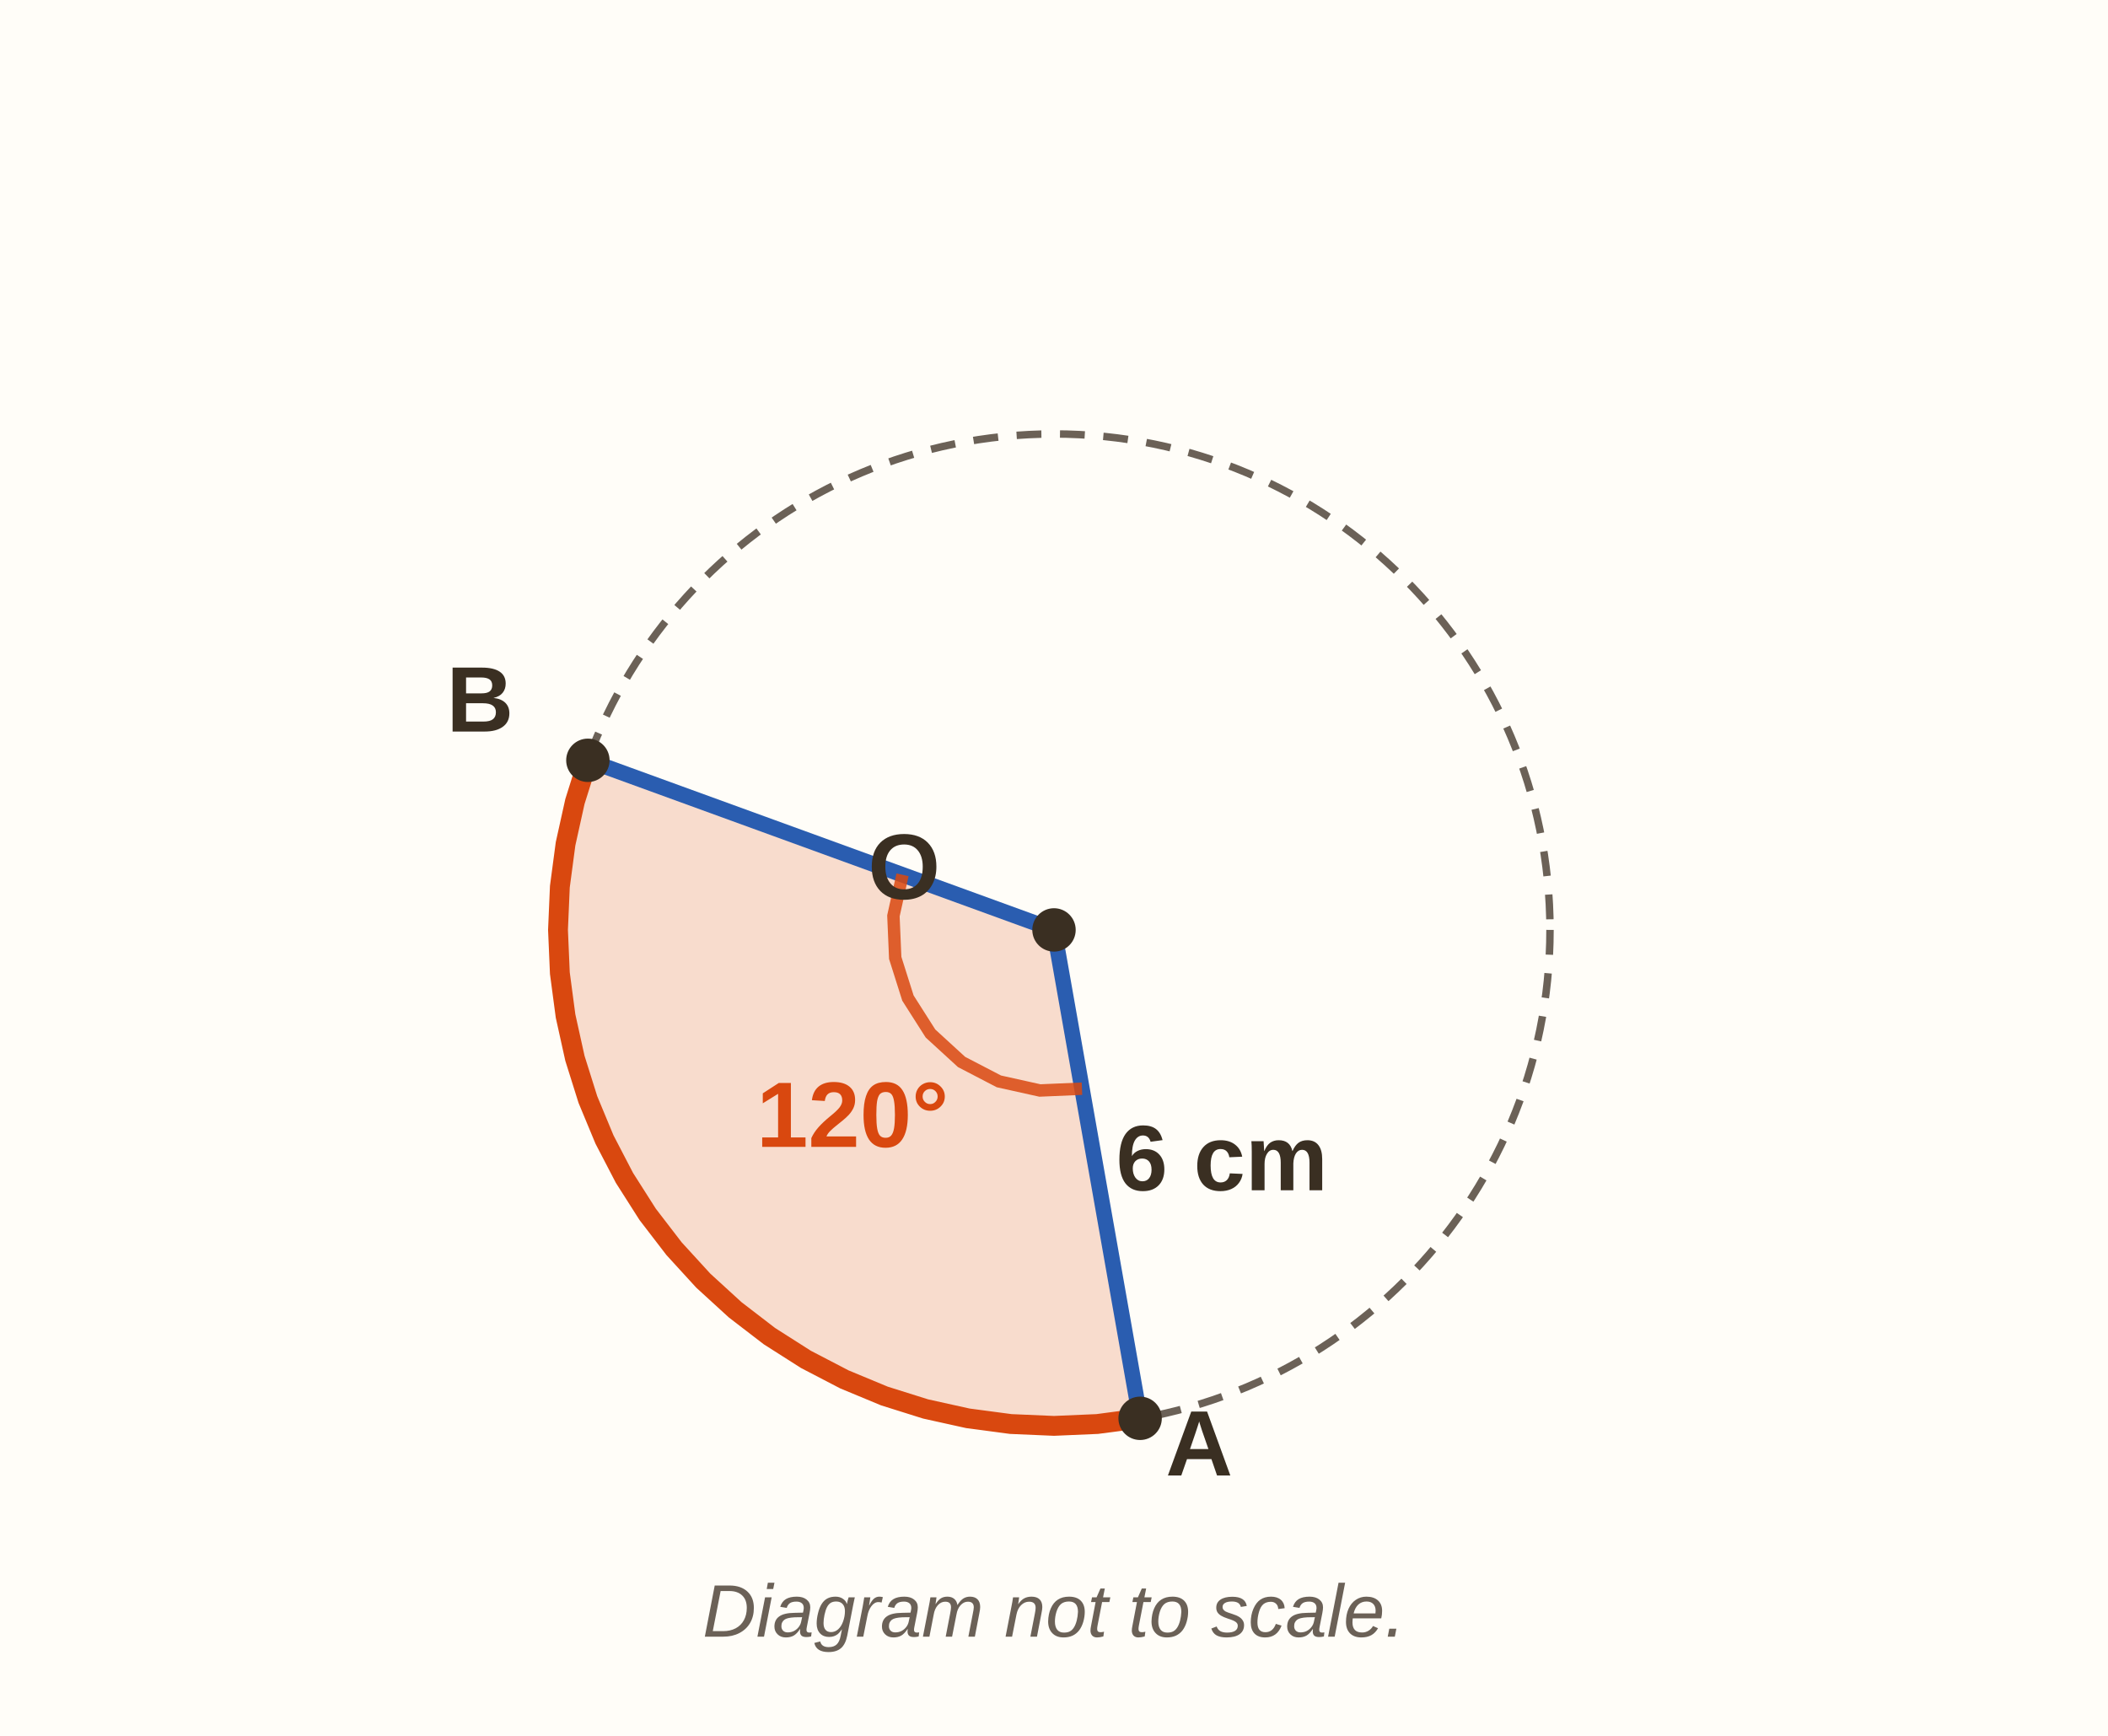
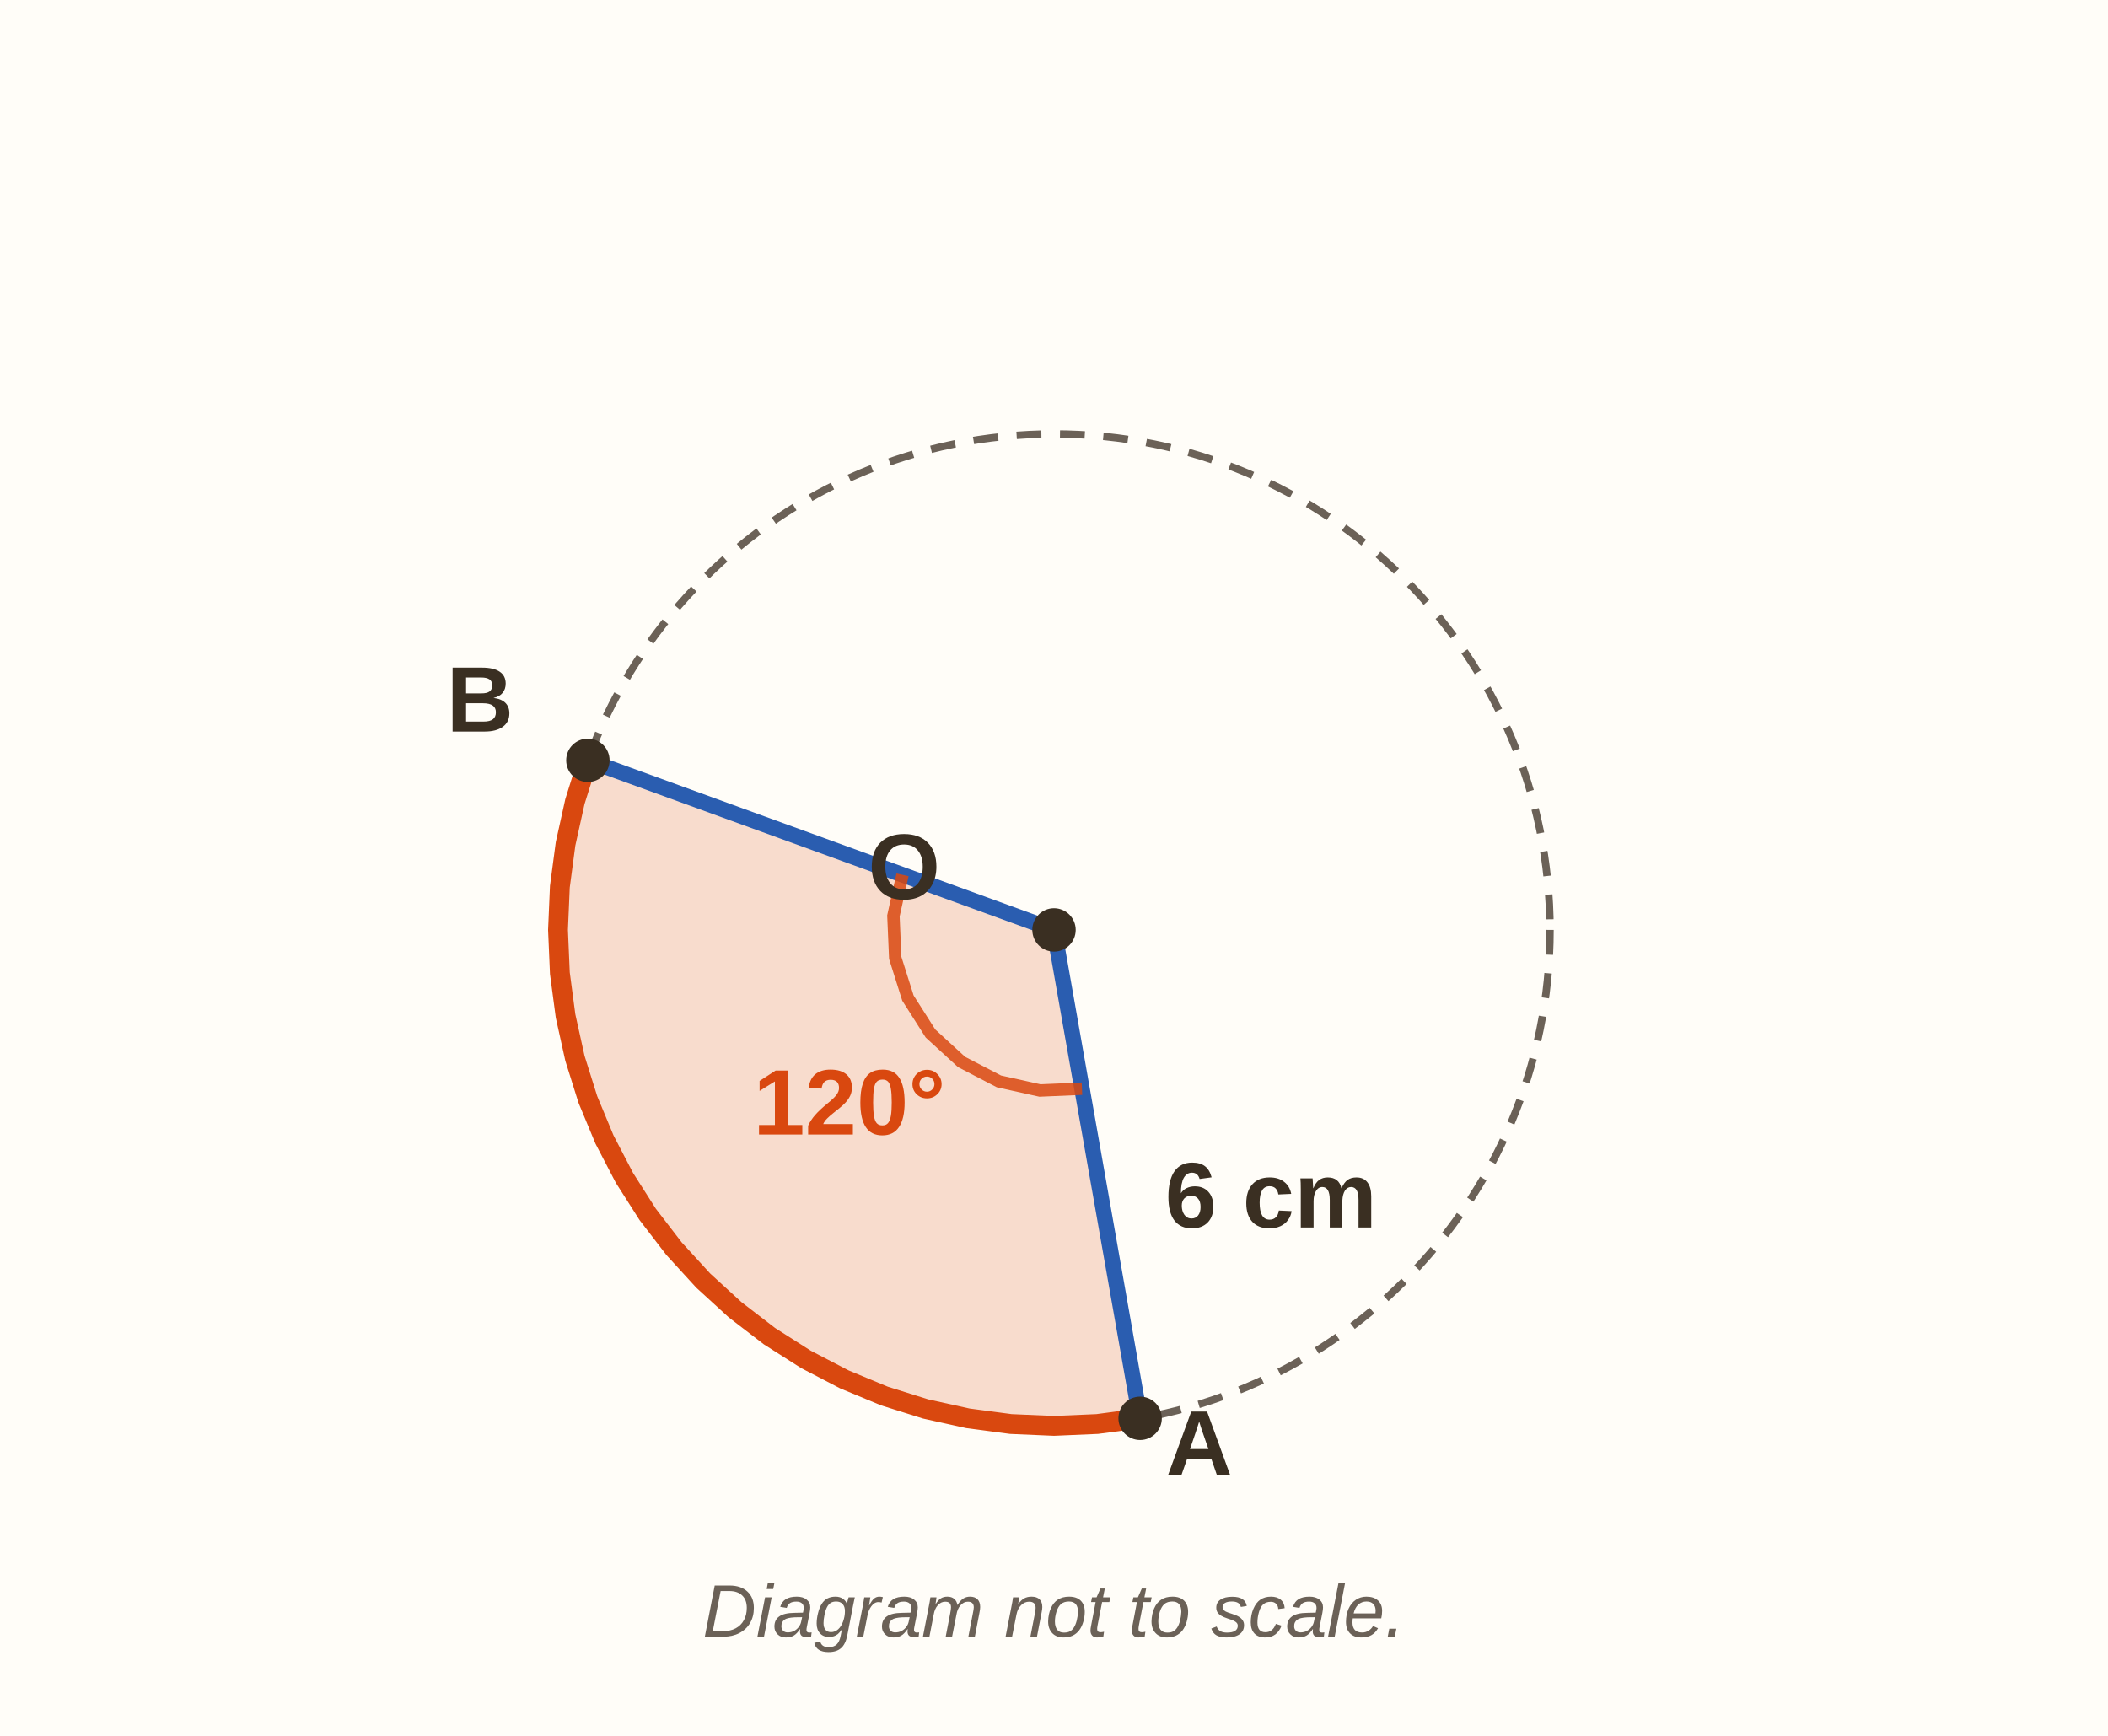
<svg xmlns="http://www.w3.org/2000/svg" viewBox="0 0 340 280" role="img" aria-labelledby="title desc">
  <rect width="340" height="280" fill="#fffdf8" />
  <circle cx="170" cy="150" r="80" fill="none" stroke="#6b6157" stroke-width="1.2" stroke-dasharray="4 3" />
  <path d="M170.00,150.00 L183.89,228.78 L176.97,229.70 L170.00,230.00 L163.03,229.70 L156.11,228.78 L149.29,227.27 L142.64,225.18 L136.19,222.50 L130.00,219.28 L124.11,215.53 L118.58,211.28 L113.43,206.57 L108.72,201.42 L104.47,195.89 L100.72,190.00 L97.50,183.81 L94.82,177.36 L92.73,170.71 L91.22,163.89 L90.30,156.97 L90.00,150.00 L90.30,143.03 L91.22,136.11 L92.73,129.29 L94.82,122.64 Z" fill="#d9480f" fill-opacity="0.18" stroke="none" />
  <line x1="170" y1="150" x2="183.89" y2="228.78" stroke="#2a5db0" stroke-width="2.5" />
  <line x1="170" y1="150" x2="94.82" y2="122.64" stroke="#2a5db0" stroke-width="2.5" />
  <path d="M183.89,228.78 L176.97,229.70 L170.00,230.00 L163.03,229.70 L156.11,228.78 L149.29,227.27 L142.64,225.18 L136.19,222.50 L130.00,219.28 L124.11,215.53 L118.58,211.28 L113.43,206.57 L108.72,201.42 L104.47,195.89 L100.72,190.00 L97.50,183.81 L94.82,177.36 L92.73,170.71 L91.22,163.89 L90.30,156.97 L90.00,150.00 L90.30,143.03 L91.22,136.11 L92.73,129.29 L94.82,122.64" fill="none" stroke="#d9480f" stroke-width="3.2" stroke-linecap="round" />
  <path d="M174.51,175.61 L167.73,175.90 L161.11,174.43 L155.09,171.30 L150.08,166.71 L146.44,160.99 L144.39,154.51 L144.10,147.73 L145.57,141.11" fill="none" stroke="#d9480f" stroke-width="2" opacity="0.85" />
-   <text x="122" y="185" fill="#d9480f" font-family="Arial, sans-serif" font-size="15" font-weight="700">120°</text>
+   <text x="137" y="183" text-anchor="middle" fill="#d9480f" font-family="Arial, sans-serif" font-size="15" font-weight="700">120°</text>
  <g fill="#3a2f22">
    <circle cx="170" cy="150" r="3.5" />
    <circle cx="183.89" cy="228.78" r="3.5" />
    <circle cx="94.82" cy="122.64" r="3.5" />
  </g>
  <text x="140" y="145" fill="#3a2f22" font-family="Arial, sans-serif" font-size="15" font-weight="700">O</text>
  <text x="188" y="238" fill="#3a2f22" font-family="Arial, sans-serif" font-size="15" font-weight="700">A</text>
  <text x="72" y="118" fill="#3a2f22" font-family="Arial, sans-serif" font-size="15" font-weight="700">B</text>
-   <text x="180" y="192" fill="#3a2f22" font-family="Arial, sans-serif" font-size="15" font-weight="700">6 cm</text>
+   <text x="205" y="198" text-anchor="middle" fill="#3a2f22" font-family="Arial, sans-serif" font-size="15" font-weight="700">6 cm</text>
  <text x="170" y="264" text-anchor="middle" fill="#6b6157" font-family="Arial, sans-serif" font-size="12" font-style="italic">Diagram not to scale.</text>
</svg>
